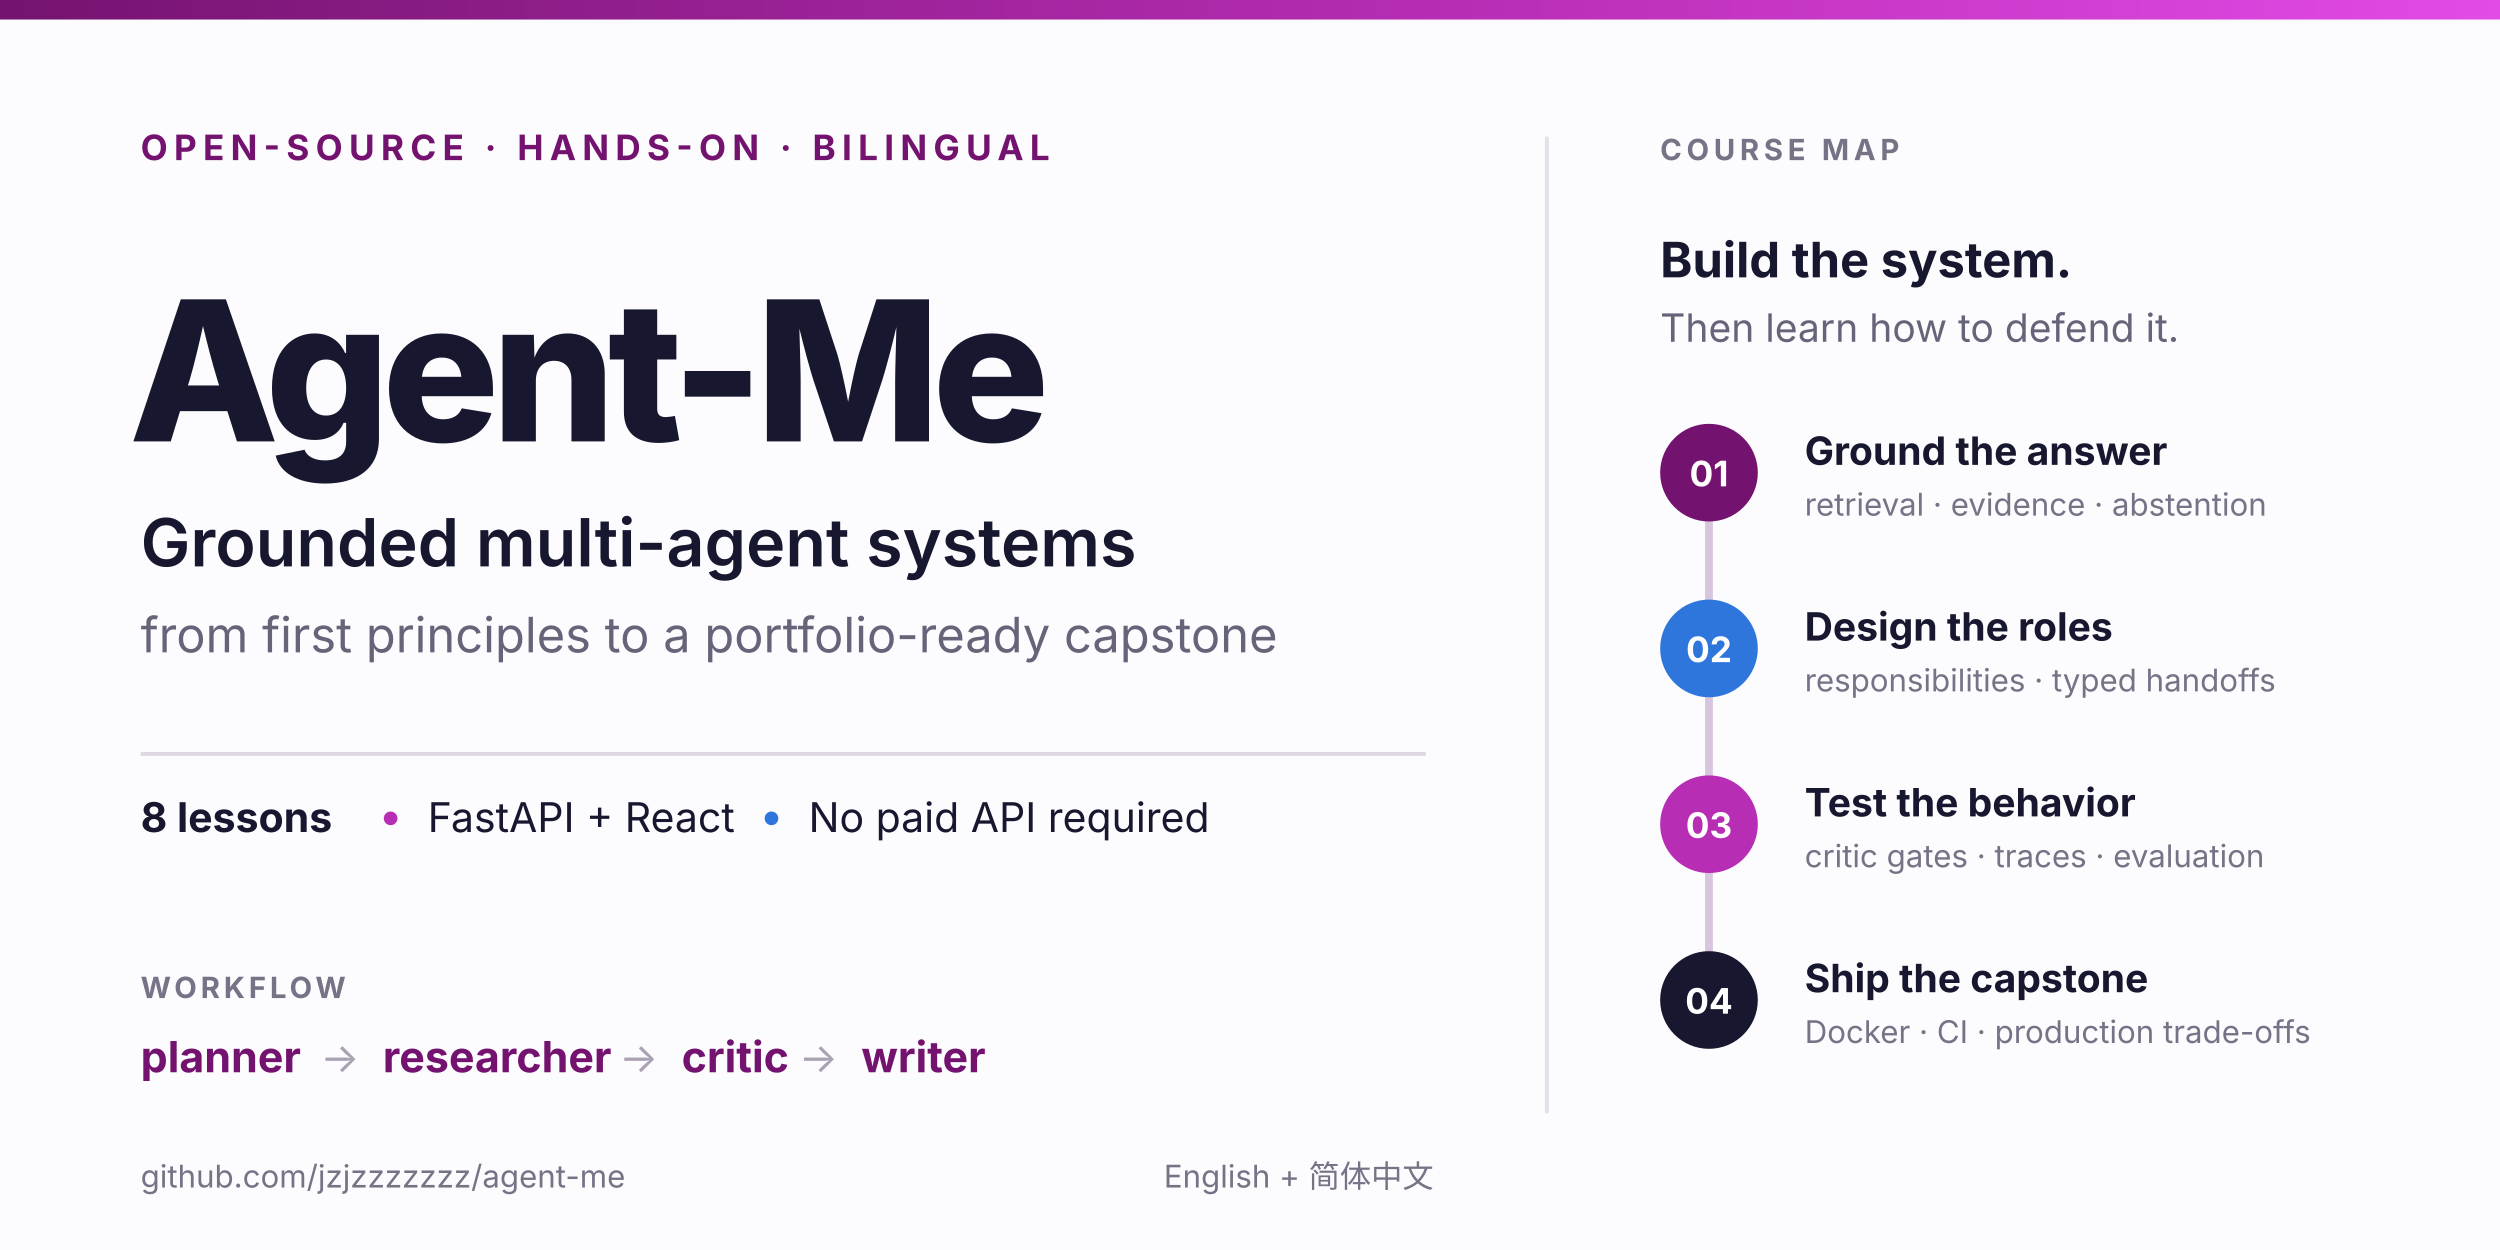
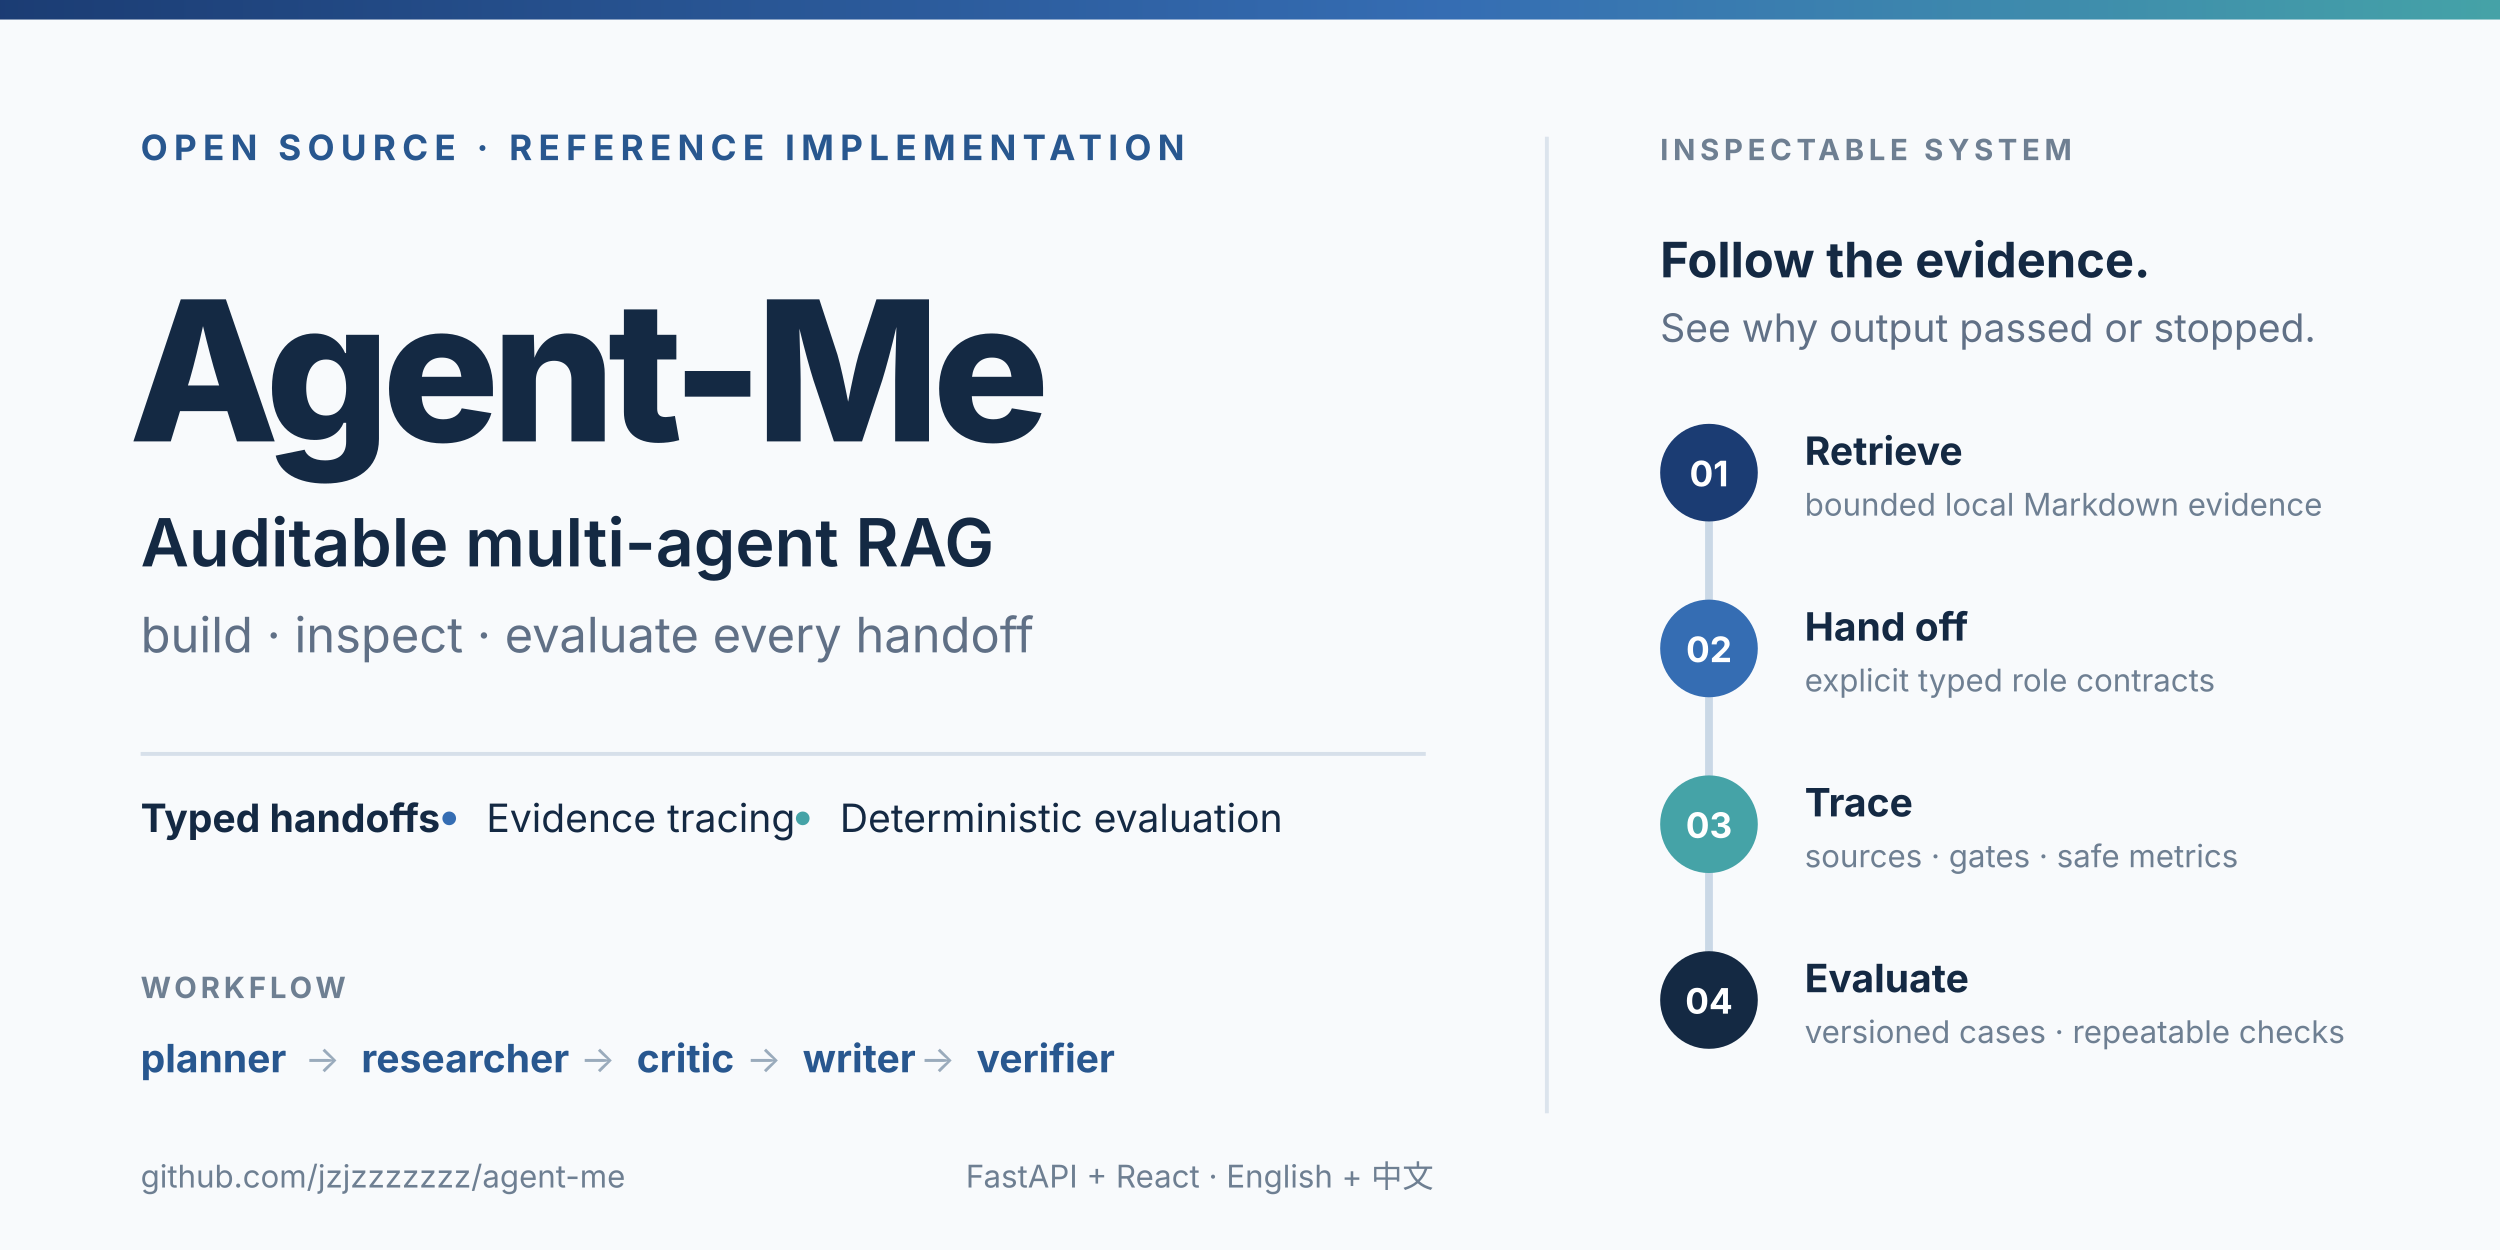
<svg xmlns="http://www.w3.org/2000/svg" width="1280" height="640" viewBox="0 0 1280 640" role="img" aria-labelledby="title desc">
  <defs>
-     <linearGradient id="courseAccent" x1="0" y1="0" x2="1" y2="0">
-       <stop offset="0" stop-color="#74136F" />
-       <stop offset="0.58" stop-color="#B72DB4" />
-       <stop offset="1" stop-color="#E34BE7" />
+     <linearGradient id="systemAccent" x1="0" y1="0" x2="1" y2="0">
+       <stop offset="0" stop-color="#1B3C73" />
+       <stop offset="0.58" stop-color="#356DB3" />
+       <stop offset="1" stop-color="#45A3A7" />
    </linearGradient>
  </defs>
-   <rect width="1280" height="640" fill="#FCFBFD" />
-   <rect width="1280" height="10" fill="url(#courseAccent)" />
+   <rect width="1280" height="640" fill="#F8FAFC" />
+   <rect width="1280" height="10" fill="url(#systemAccent)" />
  <g font-family="Inter, Aptos, Segoe UI, ui-sans-serif, system-ui, sans-serif">
-     <text x="72" y="82" fill="#74136F" font-size="18" font-weight="700" letter-spacing="3.2">OPEN-SOURCE · HANDS-ON · BILINGUAL</text>
-     <text x="66" y="226" fill="#17172F" font-size="100" font-weight="760" letter-spacing="-4">Agent-Me</text>
-     <text x="72" y="290" fill="#17172F" font-size="34" font-weight="560">Grounded multi-agent systems</text>
-     <text x="72" y="334" fill="#67647A" font-size="25" font-weight="420">from first principles to a portfolio-ready capstone</text>
-     <line x1="72" y1="386" x2="730" y2="386" stroke="#DDD8E3" stroke-width="2" />
+     <text x="72" y="82" fill="#28578F" font-size="18" font-weight="700" letter-spacing="3.2">OPEN SOURCE · REFERENCE IMPLEMENTATION</text>
+     <text x="66" y="226" fill="#142943" font-size="100" font-weight="760" letter-spacing="-4">Agent-Me</text>
+     <text x="72" y="290" fill="#142943" font-size="34" font-weight="560">Auditable multi-agent RAG</text>
+     <text x="72" y="334" fill="#607086" font-size="25" font-weight="420">build · inspect · evaluate every handoff</text>
+     <line x1="72" y1="386" x2="730" y2="386" stroke="#D7E0EA" stroke-width="2" />
    <g transform="translate(72 426)">
-       <text fill="#17172F" font-size="21" font-weight="700">8 lessons</text>
-       <circle cx="128" cy="-7" r="3.5" fill="#B72DB4" />
-       <text x="147" fill="#17172F" font-size="21">FastAPI + React</text>
-       <circle cx="323" cy="-7" r="3.5" fill="#2E76DC" />
-       <text x="342" fill="#17172F" font-size="21">No paid API required</text>
+       <text fill="#142943" font-size="20" font-weight="700">Typed handoffs</text>
+       <circle cx="158" cy="-7" r="3.5" fill="#356DB3" />
+       <text x="177" fill="#142943" font-size="20">Evidence tracing</text>
+       <circle cx="339" cy="-7" r="3.5" fill="#45A3A7" />
+       <text x="358" fill="#142943" font-size="20">Deterministic evaluation</text>
    </g>
    <g transform="translate(72 511)">
-       <text fill="#777286" font-size="15" font-weight="700" letter-spacing="2">WORKFLOW</text>
-       <text y="38" fill="#74136F" font-size="22" font-weight="650">planner</text>
-       <text x="92" y="38" fill="#AAA2B1" font-size="21">→</text>
-       <text x="124" y="38" fill="#74136F" font-size="22" font-weight="650">researcher</text>
-       <text x="245" y="38" fill="#AAA2B1" font-size="21">→</text>
-       <text x="277" y="38" fill="#74136F" font-size="22" font-weight="650">critic</text>
-       <text x="337" y="38" fill="#AAA2B1" font-size="21">→</text>
-       <text x="369" y="38" fill="#74136F" font-size="22" font-weight="650">writer</text>
+       <text fill="#6E7F92" font-size="15" font-weight="700" letter-spacing="2">WORKFLOW</text>
+       <text y="38" fill="#28578F" font-size="20" font-weight="650">planner</text>
+       <text x="84" y="38" fill="#9AABBC" font-size="19">→</text>
+       <text x="113" y="38" fill="#28578F" font-size="20" font-weight="650">researcher</text>
+       <text x="225" y="38" fill="#9AABBC" font-size="19">→</text>
+       <text x="254" y="38" fill="#28578F" font-size="20" font-weight="650">critic</text>
+       <text x="310" y="38" fill="#9AABBC" font-size="19">→</text>
+       <text x="339" y="38" fill="#28578F" font-size="20" font-weight="650">writer</text>
+       <text x="399" y="38" fill="#9AABBC" font-size="19">→</text>
+       <text x="428" y="38" fill="#28578F" font-size="20" font-weight="650">verifier</text>
    </g>
-     <text x="72" y="608" fill="#777286" font-size="16">github.com/jzjzzzzzzz/agent-me</text>
-     <text x="734" y="608" fill="#777286" font-size="16" text-anchor="end">English + 简体中文</text>
+     <text x="72" y="608" fill="#6E7F92" font-size="16">github.com/jzjzzzzzzz/agent-me</text>
+     <text x="734" y="608" fill="#6E7F92" font-size="16" text-anchor="end">FastAPI + React · English + 中文</text>
  </g>
-   <line x1="792" y1="70" x2="792" y2="570" stroke="#E6E0EA" stroke-width="2" />
+   <line x1="792" y1="70" x2="792" y2="570" stroke="#DCE4ED" stroke-width="2" />
  <g transform="translate(850 75)" font-family="Inter, Aptos, Segoe UI, ui-sans-serif, system-ui, sans-serif">
-     <text x="0" y="7" fill="#777286" font-size="15" font-weight="700" letter-spacing="2.4">COURSE MAP</text>
-     <text x="0" y="67" fill="#17172F" font-size="25" font-weight="700">Build the system.</text>
-     <text x="0" y="100" fill="#67647A" font-size="20">Then learn how to defend it.</text>
-     <line x1="25" y1="154" x2="25" y2="414" stroke="#D7C6DE" stroke-width="4" />
+     <text x="0" y="7" fill="#6E7F92" font-size="15" font-weight="700" letter-spacing="2.4">INSPECTABLE SYSTEM</text>
+     <text x="0" y="67" fill="#142943" font-size="25" font-weight="700">Follow the evidence.</text>
+     <text x="0" y="100" fill="#607086" font-size="20">See why output passed or stopped.</text>
+     <line x1="25" y1="154" x2="25" y2="414" stroke="#CAD8E6" stroke-width="4" />
    <g transform="translate(0 142)">
-       <circle cx="25" cy="25" r="25" fill="#74136F" />
+       <circle cx="25" cy="25" r="25" fill="#1B3C73" />
      <text x="25" y="32" fill="#FFFFFF" font-size="18" font-weight="750" text-anchor="middle">01</text>
-       <text x="74" y="21" fill="#17172F" font-size="20" font-weight="700">Ground the answer</text>
-       <text x="74" y="47" fill="#777286" font-size="16">retrieval · evidence · abstention</text>
+       <text x="74" y="21" fill="#142943" font-size="20" font-weight="700">Retrieve</text>
+       <text x="74" y="47" fill="#6E7F92" font-size="16">bounded local Markdown evidence</text>
    </g>
    <g transform="translate(0 232)">
-       <circle cx="25" cy="25" r="25" fill="#2E76DC" />
+       <circle cx="25" cy="25" r="25" fill="#356DB3" />
      <text x="25" y="32" fill="#FFFFFF" font-size="18" font-weight="750" text-anchor="middle">02</text>
-       <text x="74" y="21" fill="#17172F" font-size="20" font-weight="700">Design the roles</text>
-       <text x="74" y="47" fill="#777286" font-size="16">responsibilities · typed handoffs</text>
+       <text x="74" y="21" fill="#142943" font-size="20" font-weight="700">Hand off</text>
+       <text x="74" y="47" fill="#6E7F92" font-size="16">explicit typed role contracts</text>
    </g>
    <g transform="translate(0 322)">
-       <circle cx="25" cy="25" r="25" fill="#B72DB4" />
+       <circle cx="25" cy="25" r="25" fill="#45A3A7" />
      <text x="25" y="32" fill="#FFFFFF" font-size="18" font-weight="750" text-anchor="middle">03</text>
-       <text x="74" y="21" fill="#17172F" font-size="20" font-weight="700">Test the behavior</text>
-       <text x="74" y="47" fill="#777286" font-size="16">critic gates · traces · evaluation</text>
+       <text x="74" y="21" fill="#142943" font-size="20" font-weight="700">Trace</text>
+       <text x="74" y="47" fill="#6E7F92" font-size="16">sources · gates · safe metrics</text>
    </g>
    <g transform="translate(0 412)">
-       <circle cx="25" cy="25" r="25" fill="#17172F" />
+       <circle cx="25" cy="25" r="25" fill="#142943" />
      <text x="25" y="32" fill="#FFFFFF" font-size="18" font-weight="750" text-anchor="middle">04</text>
-       <text x="74" y="21" fill="#17172F" font-size="20" font-weight="700">Ship the capstone</text>
-       <text x="74" y="47" fill="#777286" font-size="16">Docker · CI · production trade-offs</text>
+       <text x="74" y="21" fill="#142943" font-size="20" font-weight="700">Evaluate</text>
+       <text x="74" y="47" fill="#6E7F92" font-size="16">versioned cases · repeatable checks</text>
    </g>
  </g>
</svg>
